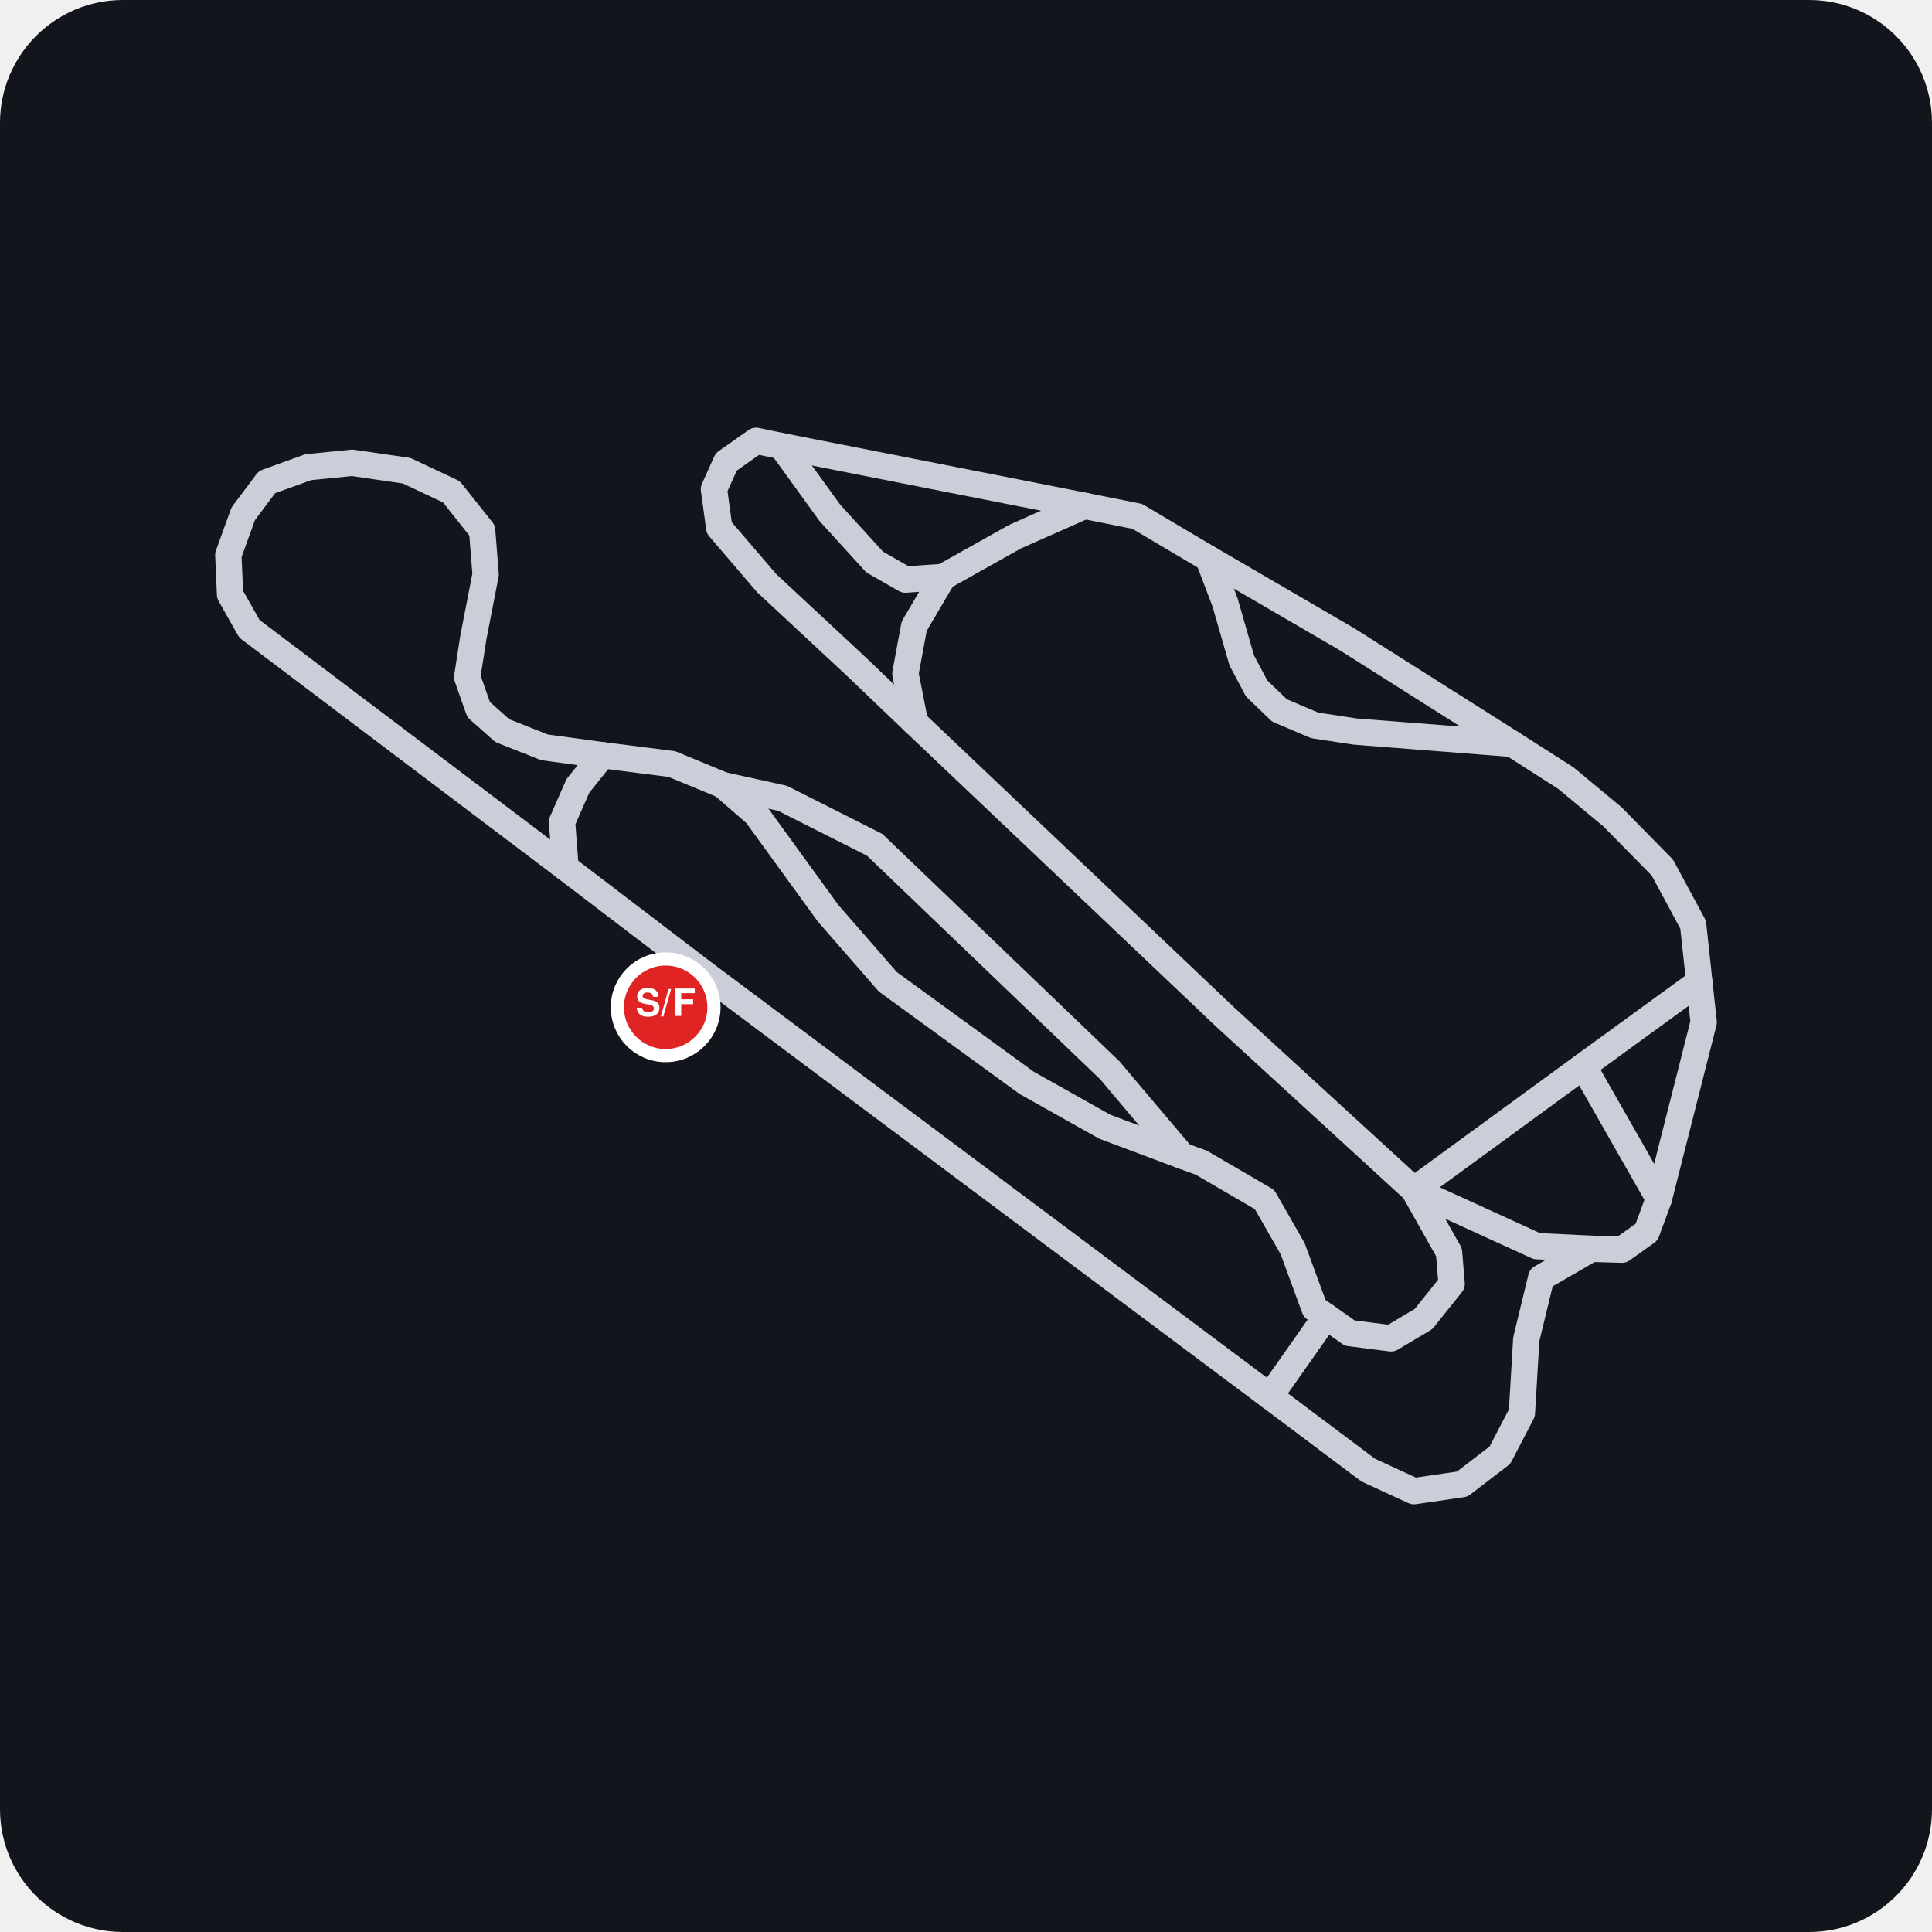
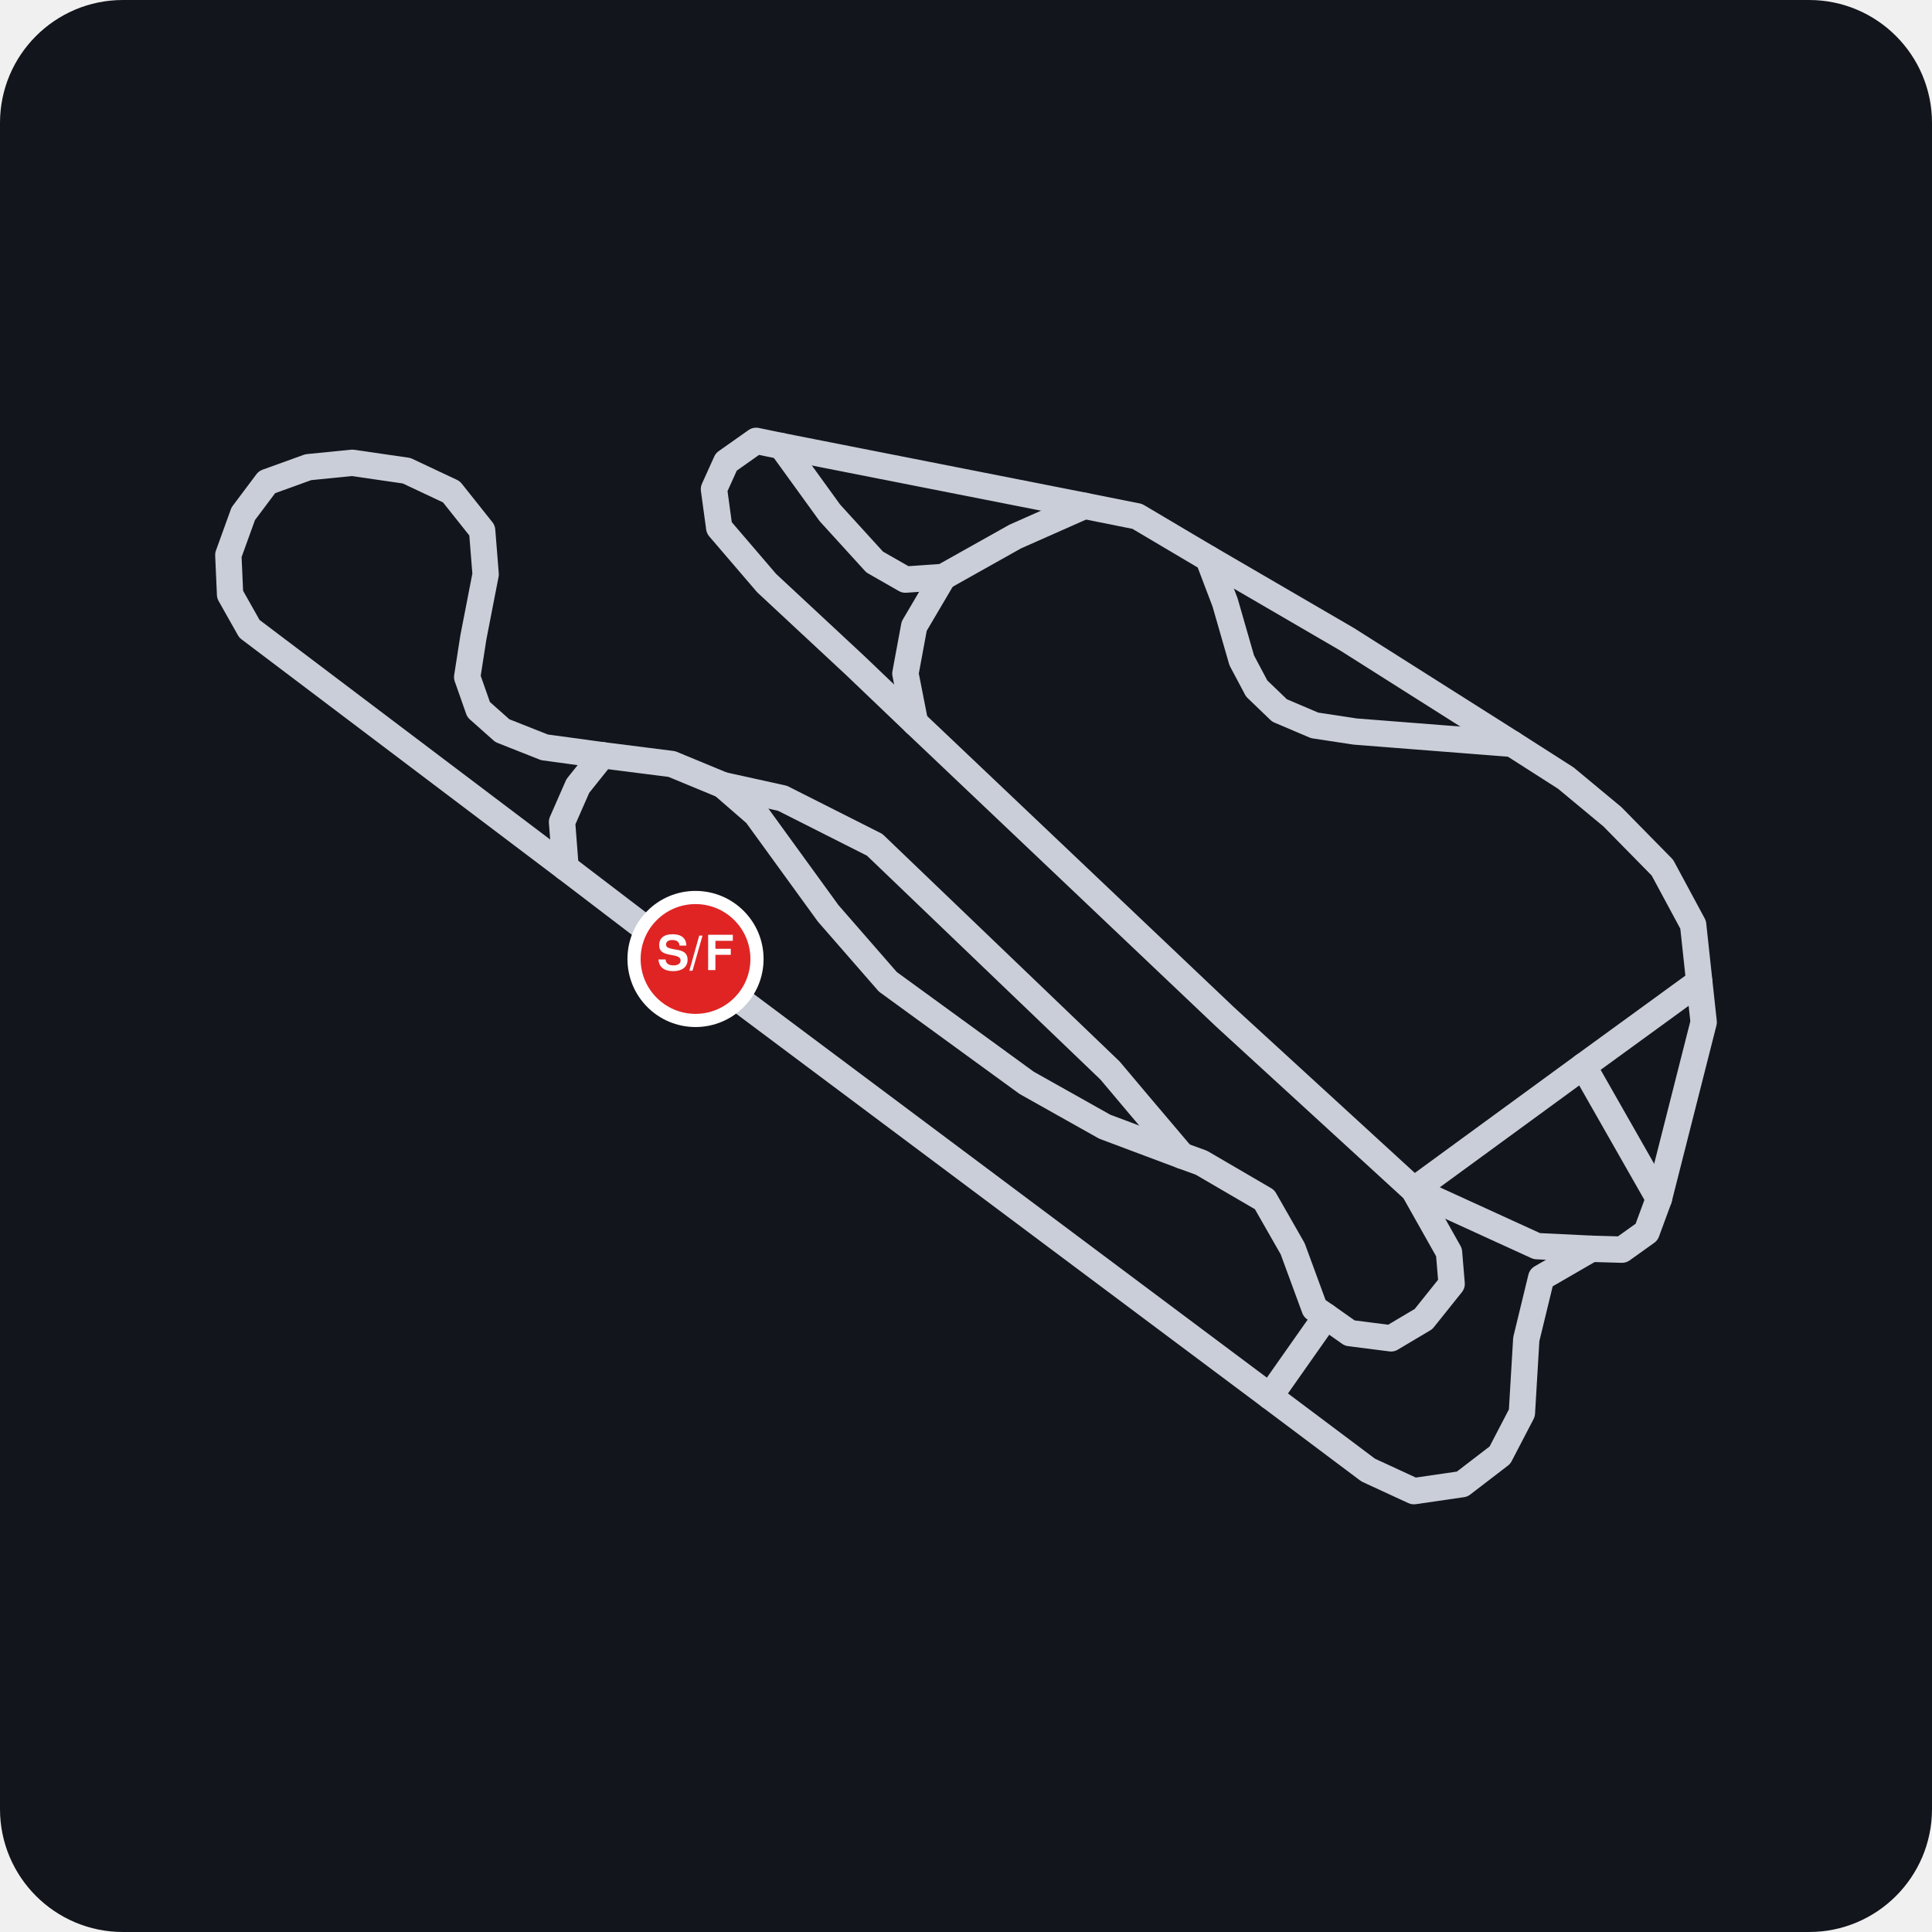
<svg xmlns="http://www.w3.org/2000/svg" viewBox="0 0 220 220">
  <rect width="220" height="220" rx="14" fill="#12151b" />
  <path d="M64.4,98.8 L64.0,93.6 L65.8,89.5 L68.6,86.0" fill="none" stroke="#c9ced8" stroke-width="3" stroke-linejoin="round" stroke-linecap="round" />
  <path d="M180.3,121.4 L188.9,136.5" fill="none" stroke="#c9ced8" stroke-width="3" stroke-linejoin="round" stroke-linecap="round" />
  <path d="M82.3,89.4 L89.1,90.9 L99.6,96.2 L126.4,121.9 L129.6,125.7 L134.6,131.6" fill="none" stroke="#c9ced8" stroke-width="3" stroke-linejoin="round" stroke-linecap="round" />
  <path d="M144.6,159.0 L151.0,149.9" fill="none" stroke="#c9ced8" stroke-width="3" stroke-linejoin="round" stroke-linecap="round" />
  <path d="M181.2,142.2 L175.5,145.5 L173.8,152.5 L173.3,160.9 L170.8,165.7 L166.5,169.0 L161.0,169.8 L155.8,167.4 L144.6,159.0 L80.0,110.7 L64.4,98.8 L28.4,71.6 L26.2,67.7 L26.0,63.2 L27.7,58.5 L30.4,54.9 L35.1,53.2 L40.1,52.7 L46.3,53.6 L51.4,56.0 L54.9,60.4 L55.3,65.4 L53.9,72.6 L53.2,77.1 L54.5,80.8 L57.2,83.2 L62.0,85.1 L68.6,86.0 L76.5,87.0 L82.3,89.4 L86.1,92.7 L94.3,104.0 L101.1,111.8 L116.9,123.3 L125.8,128.3 L134.6,131.6 L136.8,132.4 L144.0,136.6 L147.2,142.2 L149.7,149.0 L151.0,149.9 L153.7,151.8 L158.4,152.4 L162.1,150.2 L165.3,146.2 L165.0,142.6 L161.0,135.5 L180.3,121.4 L193.5,111.8" fill="none" stroke="#c9ced8" stroke-width="3" stroke-linejoin="round" stroke-linecap="round" />
  <path d="M137.6,63.6 L139.5,68.6 L141.4,75.2 L143.1,78.4 L145.7,80.9 L149.7,82.6 L154.3,83.3 L172.2,84.7" fill="none" stroke="#c9ced8" stroke-width="3" stroke-linejoin="round" stroke-linecap="round" />
  <path d="M104.2,82.3 L103.1,76.7 L104.1,71.3 L107.4,65.7" fill="none" stroke="#c9ced8" stroke-width="3" stroke-linejoin="round" stroke-linecap="round" />
  <path d="M89.0,50.8 L94.5,58.4 L99.6,64.0 L103.1,66.0 L107.4,65.7 L115.6,61.1 L123.5,57.6" fill="none" stroke="#c9ced8" stroke-width="3" stroke-linejoin="round" stroke-linecap="round" />
  <path d="M86.1,50.2 L89.0,50.8 L123.5,57.6 L129.5,58.8 L137.6,63.6 L153.4,72.8 L172.2,84.7 L178.3,88.6 L183.6,93.0 L189.3,98.8 L192.8,105.3 L193.5,111.8 L194.0,116.4 L188.9,136.5 L187.5,140.3 L184.7,142.3 L181.2,142.2 L175.0,141.9 L161.0,135.5 L139.5,115.8 L104.2,82.3 L97.4,75.8 L87.3,66.4 L81.9,60.1 L81.3,55.7 L82.7,52.6 L86.1,50.2" fill="none" stroke="#c9ced8" stroke-width="3" stroke-linejoin="round" stroke-linecap="round" />
-   <circle cx="75.8" cy="114.7" r="5.5" fill="#e02424" stroke="#fff" stroke-width="1.5" />
-   <text x="75.8" y="114.7" font-family="Helvetica,Arial,sans-serif" font-size="4.3" font-weight="700" fill="#fff" text-anchor="middle" dominant-baseline="central">S/F</text>
+   <circle cx="79.2" cy="109.2" r="7.0" fill="#e02424" stroke="#fff" stroke-width="1.5" />
+   <text x="79.2" y="109.2" font-family="Helvetica,Arial,sans-serif" font-size="5.5" font-weight="700" fill="#fff" text-anchor="middle" dominant-baseline="central">S/F</text>
</svg>
